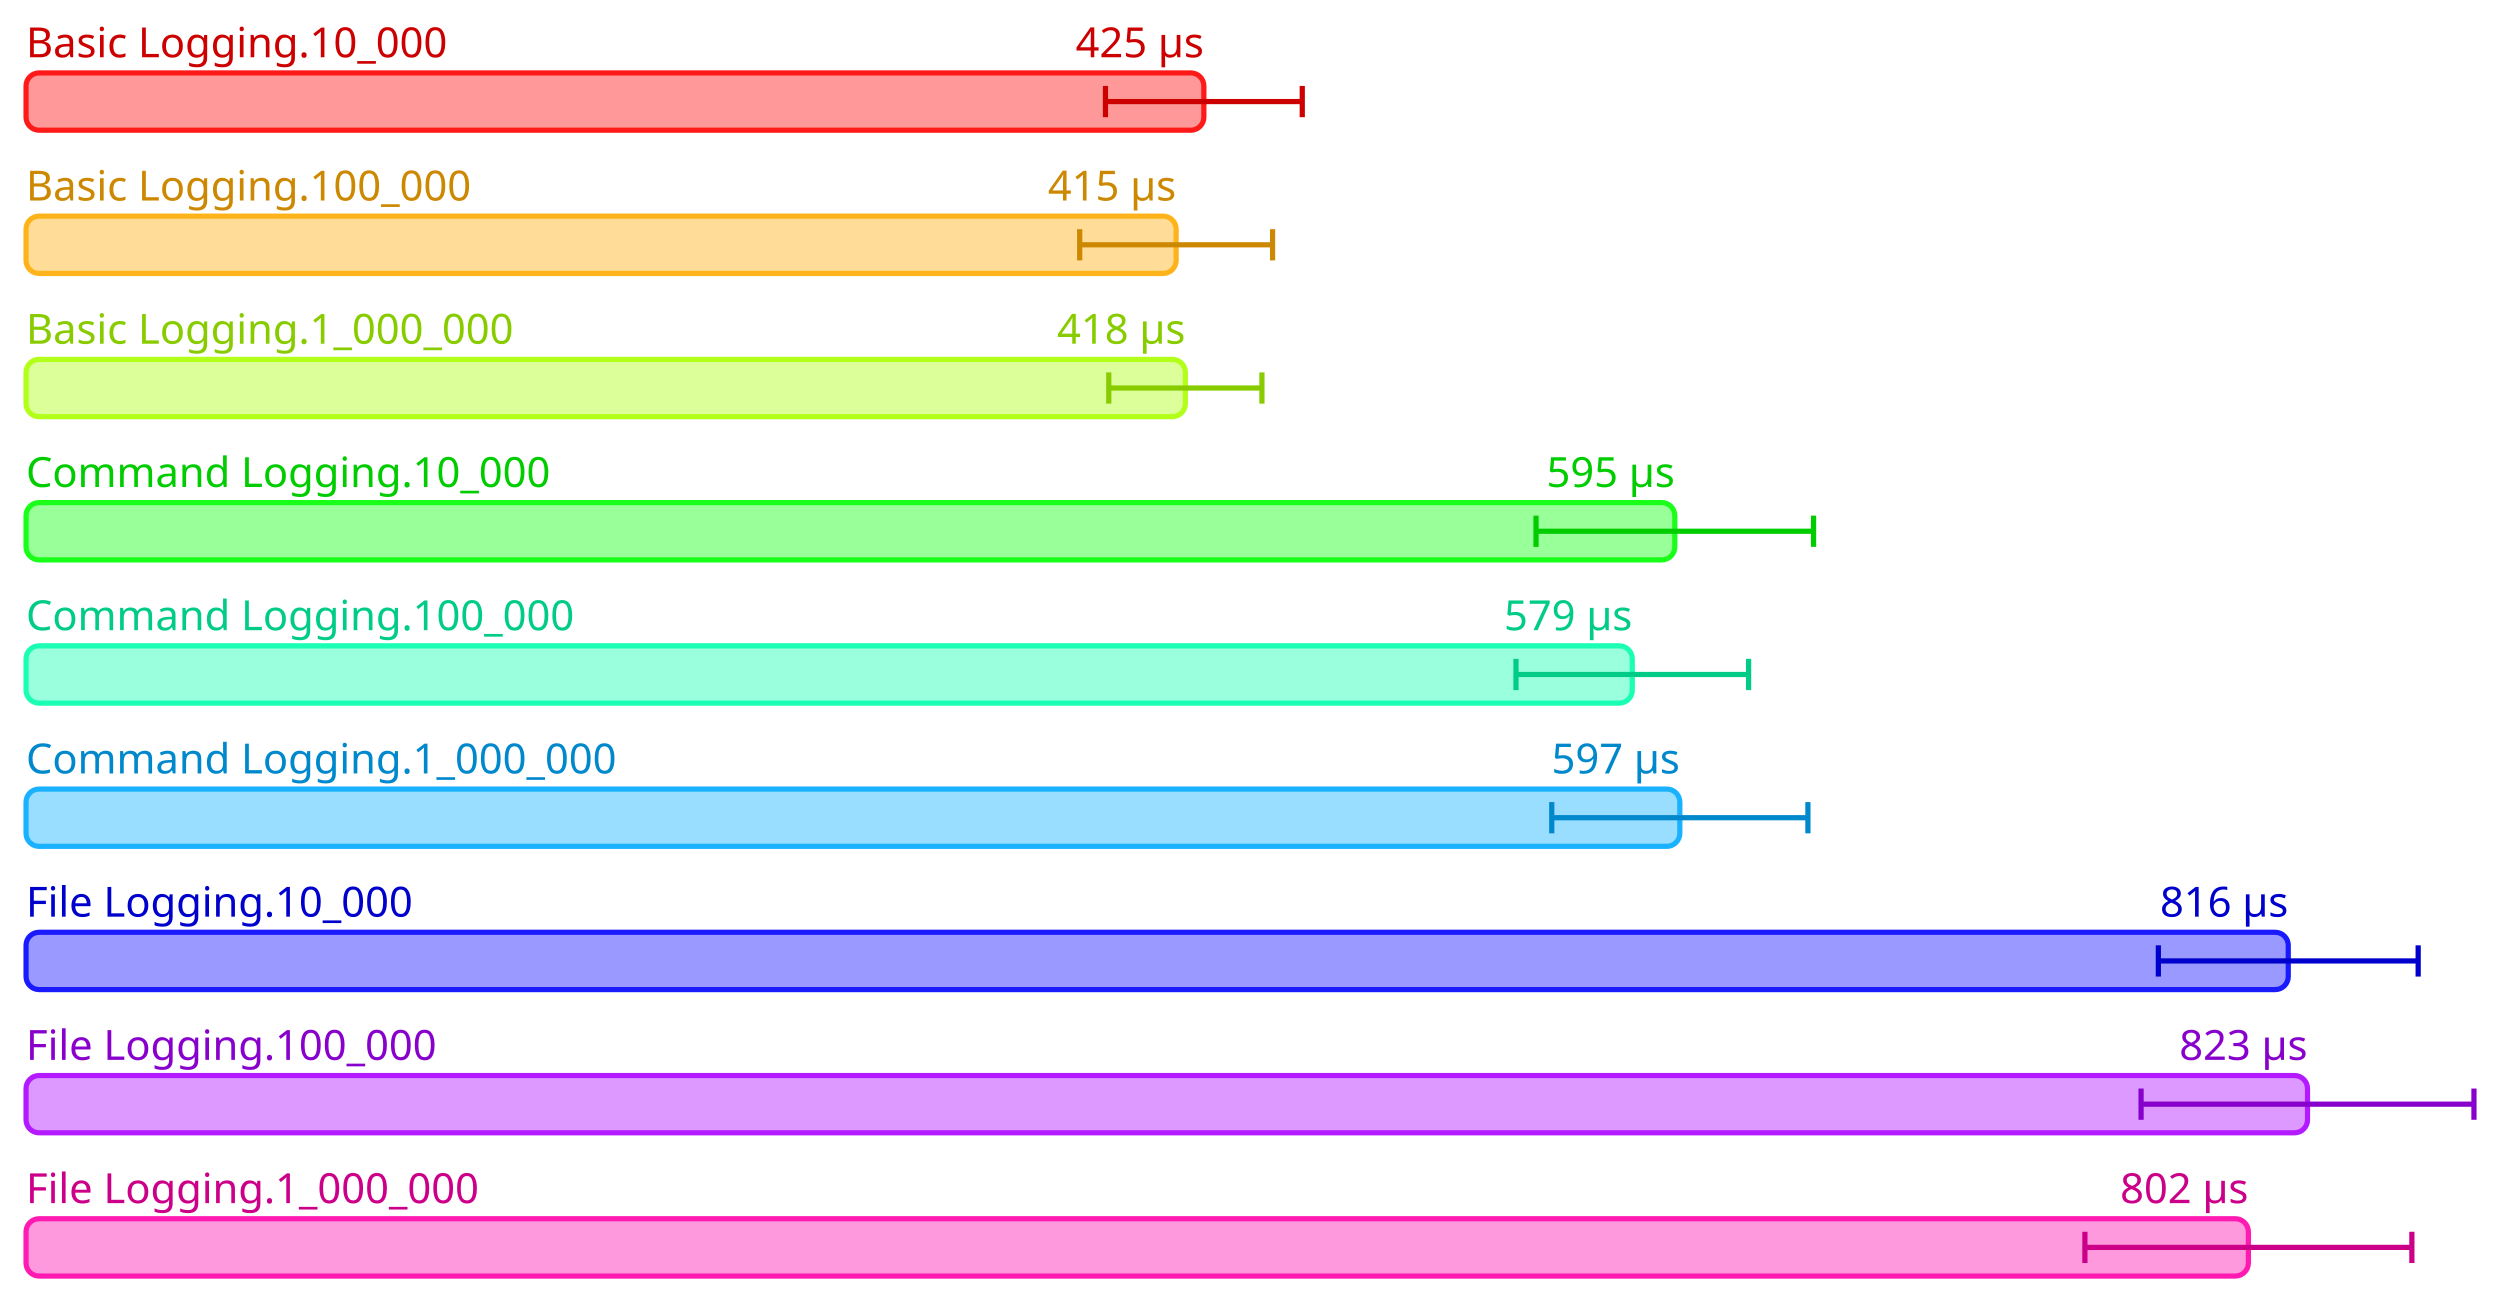
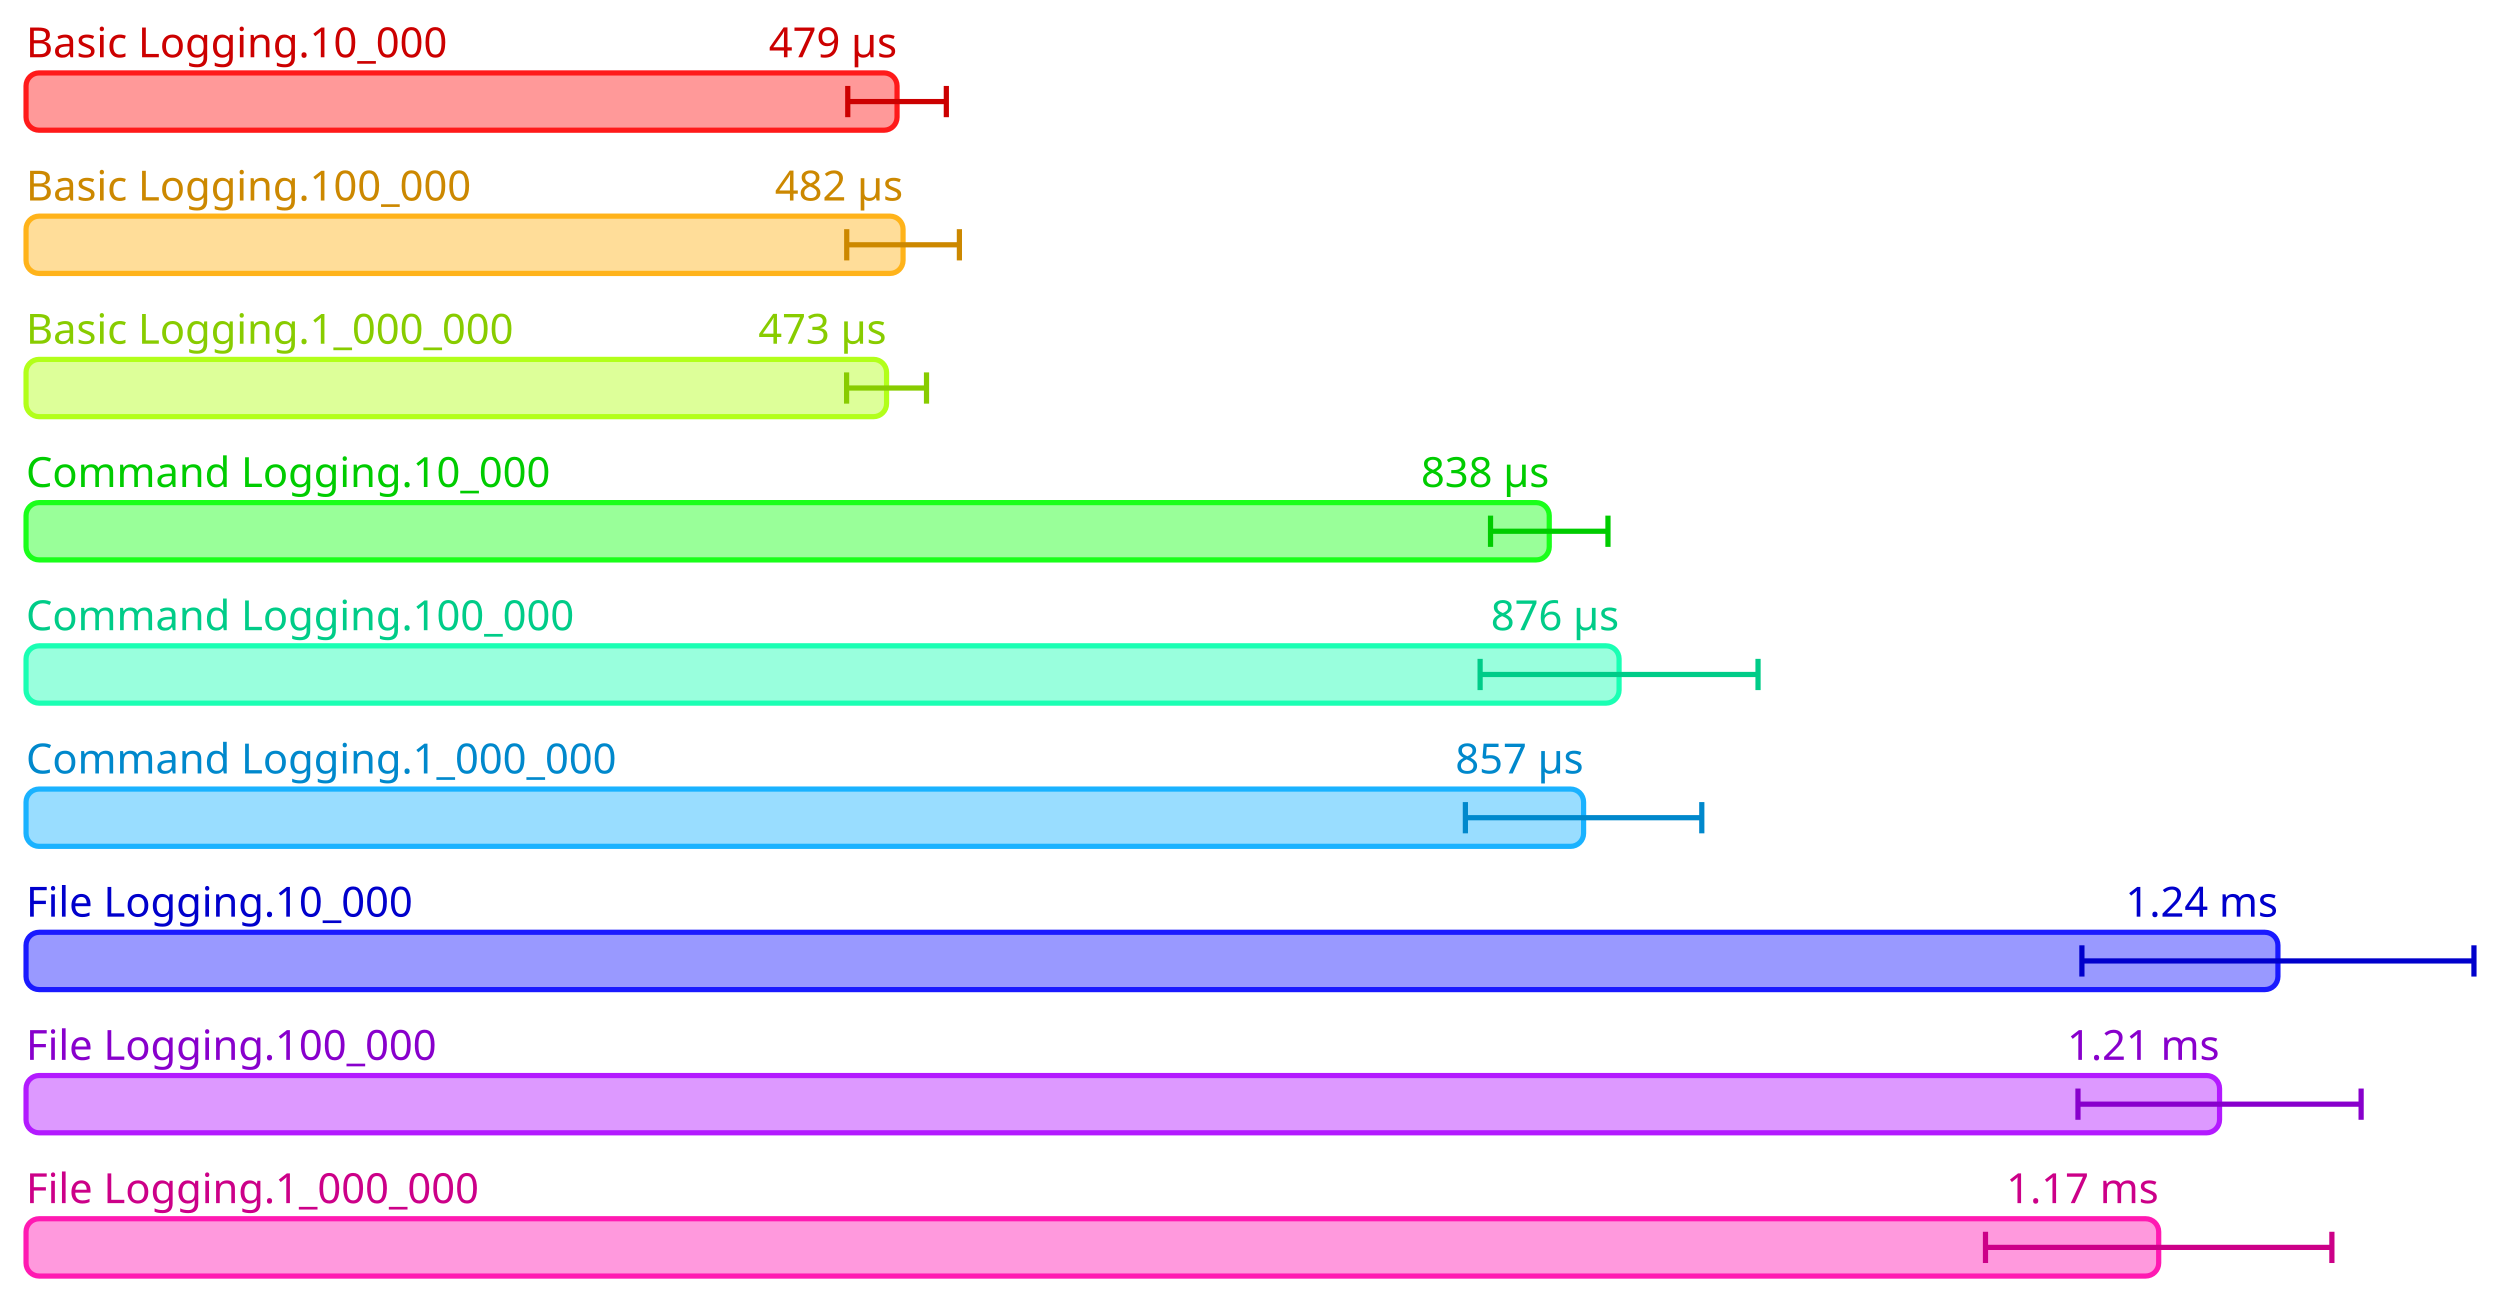
<svg xmlns="http://www.w3.org/2000/svg" height="502" width="960.0" font-size="16" font-family="sans-serif" stroke-width="2">
  <g transform="translate(10.0 0)">
    <g fill="hsl(0, 100%, 40%)">
      <text y="22">Basic Logging.10_000</text>
-       <text y="22" x="452.282" text-anchor="end">425  μs</text>
+       <text y="22" x="334.466" text-anchor="end">479  μs</text>
    </g>
    <g>
-       <rect y="28" rx="5" height="22" width="452.282" fill="hsl(0, 100%, 80%)" stroke="hsl(0, 100%, 55%)" />
+       <rect y="28" rx="5" height="22" width="334.466" fill="hsl(0, 100%, 80%)" stroke="hsl(0, 100%, 55%)" />
      <g stroke="hsl(0, 100%, 40%)">
-         <line x1="414.496" x2="490.068" y1="39" y2="39" />
-         <line x1="414.496" x2="414.496" y1="33" y2="45" />
-         <line x1="490.068" x2="490.068" y1="33" y2="45" />
+         <line x1="315.54" x2="353.391" y1="39" y2="39" />
+         <line x1="315.54" x2="315.54" y1="33" y2="45" />
+         <line x1="353.391" x2="353.391" y1="33" y2="45" />
      </g>
    </g>
    <g fill="hsl(40, 100%, 40%)">
      <text y="77">Basic Logging.100_000</text>
-       <text y="77" x="441.635" text-anchor="end">415  μs</text>
+       <text y="77" x="336.775" text-anchor="end">482  μs</text>
    </g>
    <g>
-       <rect y="83" rx="5" height="22" width="441.635" fill="hsl(40, 100%, 80%)" stroke="hsl(40, 100%, 55%)" />
+       <rect y="83" rx="5" height="22" width="336.775" fill="hsl(40, 100%, 80%)" stroke="hsl(40, 100%, 55%)" />
      <g stroke="hsl(40, 100%, 40%)">
-         <line x1="404.603" x2="478.667" y1="94" y2="94" />
-         <line x1="404.603" x2="404.603" y1="88" y2="100" />
-         <line x1="478.667" x2="478.667" y1="88" y2="100" />
+         <line x1="315.143" x2="358.408" y1="94" y2="94" />
+         <line x1="315.143" x2="315.143" y1="88" y2="100" />
+         <line x1="358.408" x2="358.408" y1="88" y2="100" />
      </g>
    </g>
    <g fill="hsl(80, 100%, 40%)">
      <text y="132">Basic Logging.1_000_000</text>
-       <text y="132" x="445.176" text-anchor="end">418  μs</text>
+       <text y="132" x="330.436" text-anchor="end">473  μs</text>
    </g>
    <g>
-       <rect y="138" rx="5" height="22" width="445.176" fill="hsl(80, 100%, 80%)" stroke="hsl(80, 100%, 55%)" />
+       <rect y="138" rx="5" height="22" width="330.436" fill="hsl(80, 100%, 80%)" stroke="hsl(80, 100%, 55%)" />
      <g stroke="hsl(80, 100%, 40%)">
-         <line x1="415.766" x2="474.585" y1="149" y2="149" />
-         <line x1="415.766" x2="415.766" y1="143" y2="155" />
-         <line x1="474.585" x2="474.585" y1="143" y2="155" />
+         <line x1="315.093" x2="345.78" y1="149" y2="149" />
+         <line x1="315.093" x2="315.093" y1="143" y2="155" />
+         <line x1="345.78" x2="345.78" y1="143" y2="155" />
      </g>
    </g>
    <g fill="hsl(120, 100%, 40%)">
      <text y="187">Command Logging.10_000</text>
-       <text y="187" x="633.121" text-anchor="end">595  μs</text>
+       <text y="187" x="584.911" text-anchor="end">838  μs</text>
    </g>
    <g>
-       <rect y="193" rx="5" height="22" width="633.121" fill="hsl(120, 100%, 80%)" stroke="hsl(120, 100%, 55%)" />
+       <rect y="193" rx="5" height="22" width="584.911" fill="hsl(120, 100%, 80%)" stroke="hsl(120, 100%, 55%)" />
      <g stroke="hsl(120, 100%, 40%)">
-         <line x1="579.833" x2="686.408" y1="204" y2="204" />
-         <line x1="579.833" x2="579.833" y1="198" y2="210" />
-         <line x1="686.408" x2="686.408" y1="198" y2="210" />
+         <line x1="562.363" x2="607.46" y1="204" y2="204" />
+         <line x1="562.363" x2="562.363" y1="198" y2="210" />
+         <line x1="607.46" x2="607.46" y1="198" y2="210" />
      </g>
    </g>
    <g fill="hsl(160, 100%, 40%)">
      <text y="242">Command Logging.100_000</text>
-       <text y="242" x="616.796" text-anchor="end">579  μs</text>
+       <text y="242" x="611.724" text-anchor="end">876  μs</text>
    </g>
    <g>
-       <rect y="248" rx="5" height="22" width="616.796" fill="hsl(160, 100%, 80%)" stroke="hsl(160, 100%, 55%)" />
+       <rect y="248" rx="5" height="22" width="611.724" fill="hsl(160, 100%, 80%)" stroke="hsl(160, 100%, 55%)" />
      <g stroke="hsl(160, 100%, 40%)">
-         <line x1="572.133" x2="661.46" y1="259" y2="259" />
-         <line x1="572.133" x2="572.133" y1="253" y2="265" />
-         <line x1="661.46" x2="661.46" y1="253" y2="265" />
+         <line x1="558.362" x2="665.086" y1="259" y2="259" />
+         <line x1="558.362" x2="558.362" y1="253" y2="265" />
+         <line x1="665.086" x2="665.086" y1="253" y2="265" />
      </g>
    </g>
    <g fill="hsl(200, 100%, 40%)">
      <text y="297">Command Logging.1_000_000</text>
-       <text y="297" x="635.054" text-anchor="end">597  μs</text>
+       <text y="297" x="598.097" text-anchor="end">857  μs</text>
    </g>
    <g>
-       <rect y="303" rx="5" height="22" width="635.054" fill="hsl(200, 100%, 80%)" stroke="hsl(200, 100%, 55%)" />
+       <rect y="303" rx="5" height="22" width="598.097" fill="hsl(200, 100%, 80%)" stroke="hsl(200, 100%, 55%)" />
      <g stroke="hsl(200, 100%, 40%)">
-         <line x1="585.87" x2="684.238" y1="314" y2="314" />
-         <line x1="585.87" x2="585.87" y1="308" y2="320" />
-         <line x1="684.238" x2="684.238" y1="308" y2="320" />
+         <line x1="552.706" x2="643.487" y1="314" y2="314" />
+         <line x1="552.706" x2="552.706" y1="308" y2="320" />
+         <line x1="643.487" x2="643.487" y1="308" y2="320" />
      </g>
    </g>
    <g fill="hsl(240, 100%, 40%)">
      <text y="352">File Logging.10_000</text>
-       <text y="352" x="868.693" text-anchor="end">816  μs</text>
+       <text y="352" x="864.725" text-anchor="end">1.24 ms</text>
    </g>
    <g>
-       <rect y="358" rx="5" height="22" width="868.693" fill="hsl(240, 100%, 80%)" stroke="hsl(240, 100%, 55%)" />
+       <rect y="358" rx="5" height="22" width="864.725" fill="hsl(240, 100%, 80%)" stroke="hsl(240, 100%, 55%)" />
      <g stroke="hsl(240, 100%, 40%)">
-         <line x1="818.809" x2="918.577" y1="369" y2="369" />
-         <line x1="818.809" x2="818.809" y1="363" y2="375" />
-         <line x1="918.577" x2="918.577" y1="363" y2="375" />
+         <line x1="789.451" x2="940.0" y1="369" y2="369" />
+         <line x1="789.451" x2="789.451" y1="363" y2="375" />
+         <line x1="940.0" x2="940.0" y1="363" y2="375" />
      </g>
    </g>
    <g fill="hsl(280, 100%, 40%)">
      <text y="407">File Logging.100_000</text>
-       <text y="407" x="876.086" text-anchor="end">823  μs</text>
+       <text y="407" x="842.306" text-anchor="end">1.21 ms</text>
    </g>
    <g>
-       <rect y="413" rx="5" height="22" width="876.086" fill="hsl(280, 100%, 80%)" stroke="hsl(280, 100%, 55%)" />
+       <rect y="413" rx="5" height="22" width="842.306" fill="hsl(280, 100%, 80%)" stroke="hsl(280, 100%, 55%)" />
      <g stroke="hsl(280, 100%, 40%)">
-         <line x1="812.171" x2="940.0" y1="424" y2="424" />
-         <line x1="812.171" x2="812.171" y1="418" y2="430" />
-         <line x1="940.0" x2="940.0" y1="418" y2="430" />
+         <line x1="787.942" x2="896.671" y1="424" y2="424" />
+         <line x1="787.942" x2="787.942" y1="418" y2="430" />
+         <line x1="896.671" x2="896.671" y1="418" y2="430" />
      </g>
    </g>
    <g fill="hsl(320, 100%, 40%)">
      <text y="462">File Logging.1_000_000</text>
-       <text y="462" x="853.379" text-anchor="end">802  μs</text>
+       <text y="462" x="818.936" text-anchor="end">1.17 ms</text>
    </g>
    <g>
-       <rect y="468" rx="5" height="22" width="853.379" fill="hsl(320, 100%, 80%)" stroke="hsl(320, 100%, 55%)" />
+       <rect y="468" rx="5" height="22" width="818.936" fill="hsl(320, 100%, 80%)" stroke="hsl(320, 100%, 55%)" />
      <g stroke="hsl(320, 100%, 40%)">
-         <line x1="790.6" x2="916.158" y1="479" y2="479" />
-         <line x1="790.6" x2="790.6" y1="473" y2="485" />
-         <line x1="916.158" x2="916.158" y1="473" y2="485" />
+         <line x1="752.427" x2="885.445" y1="479" y2="479" />
+         <line x1="752.427" x2="752.427" y1="473" y2="485" />
+         <line x1="885.445" x2="885.445" y1="473" y2="485" />
      </g>
    </g>
  </g>
</svg>
